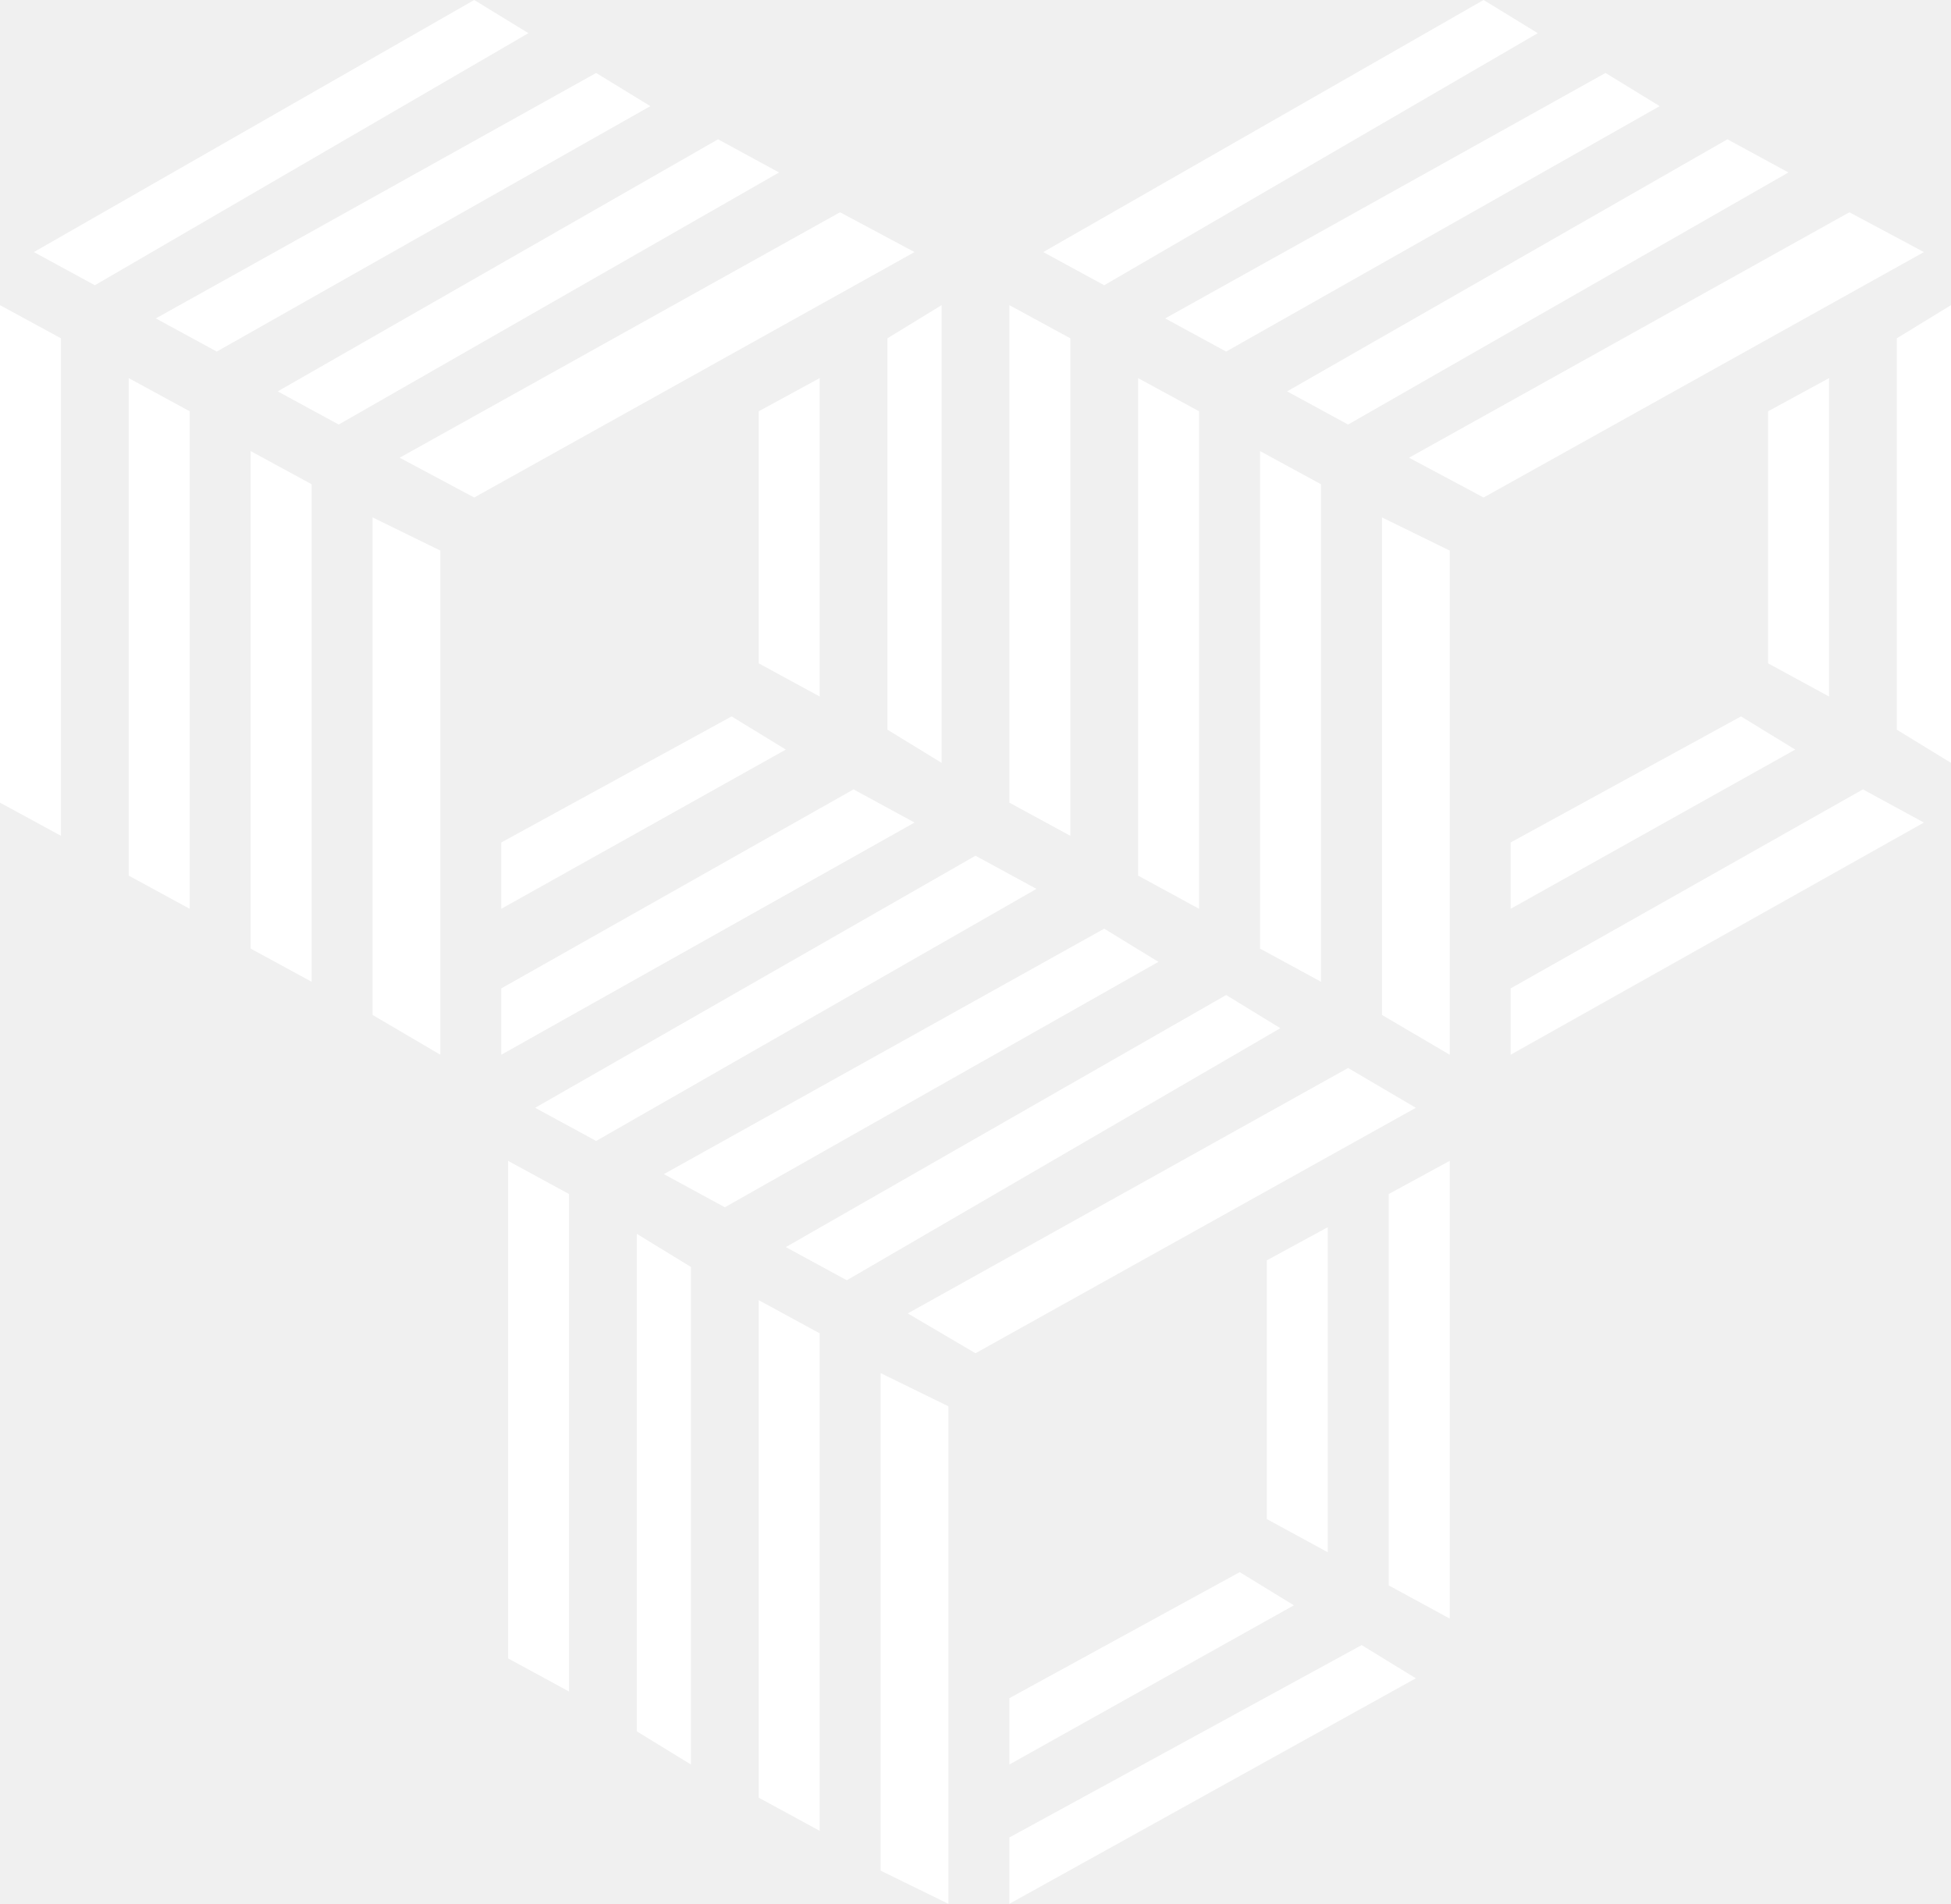
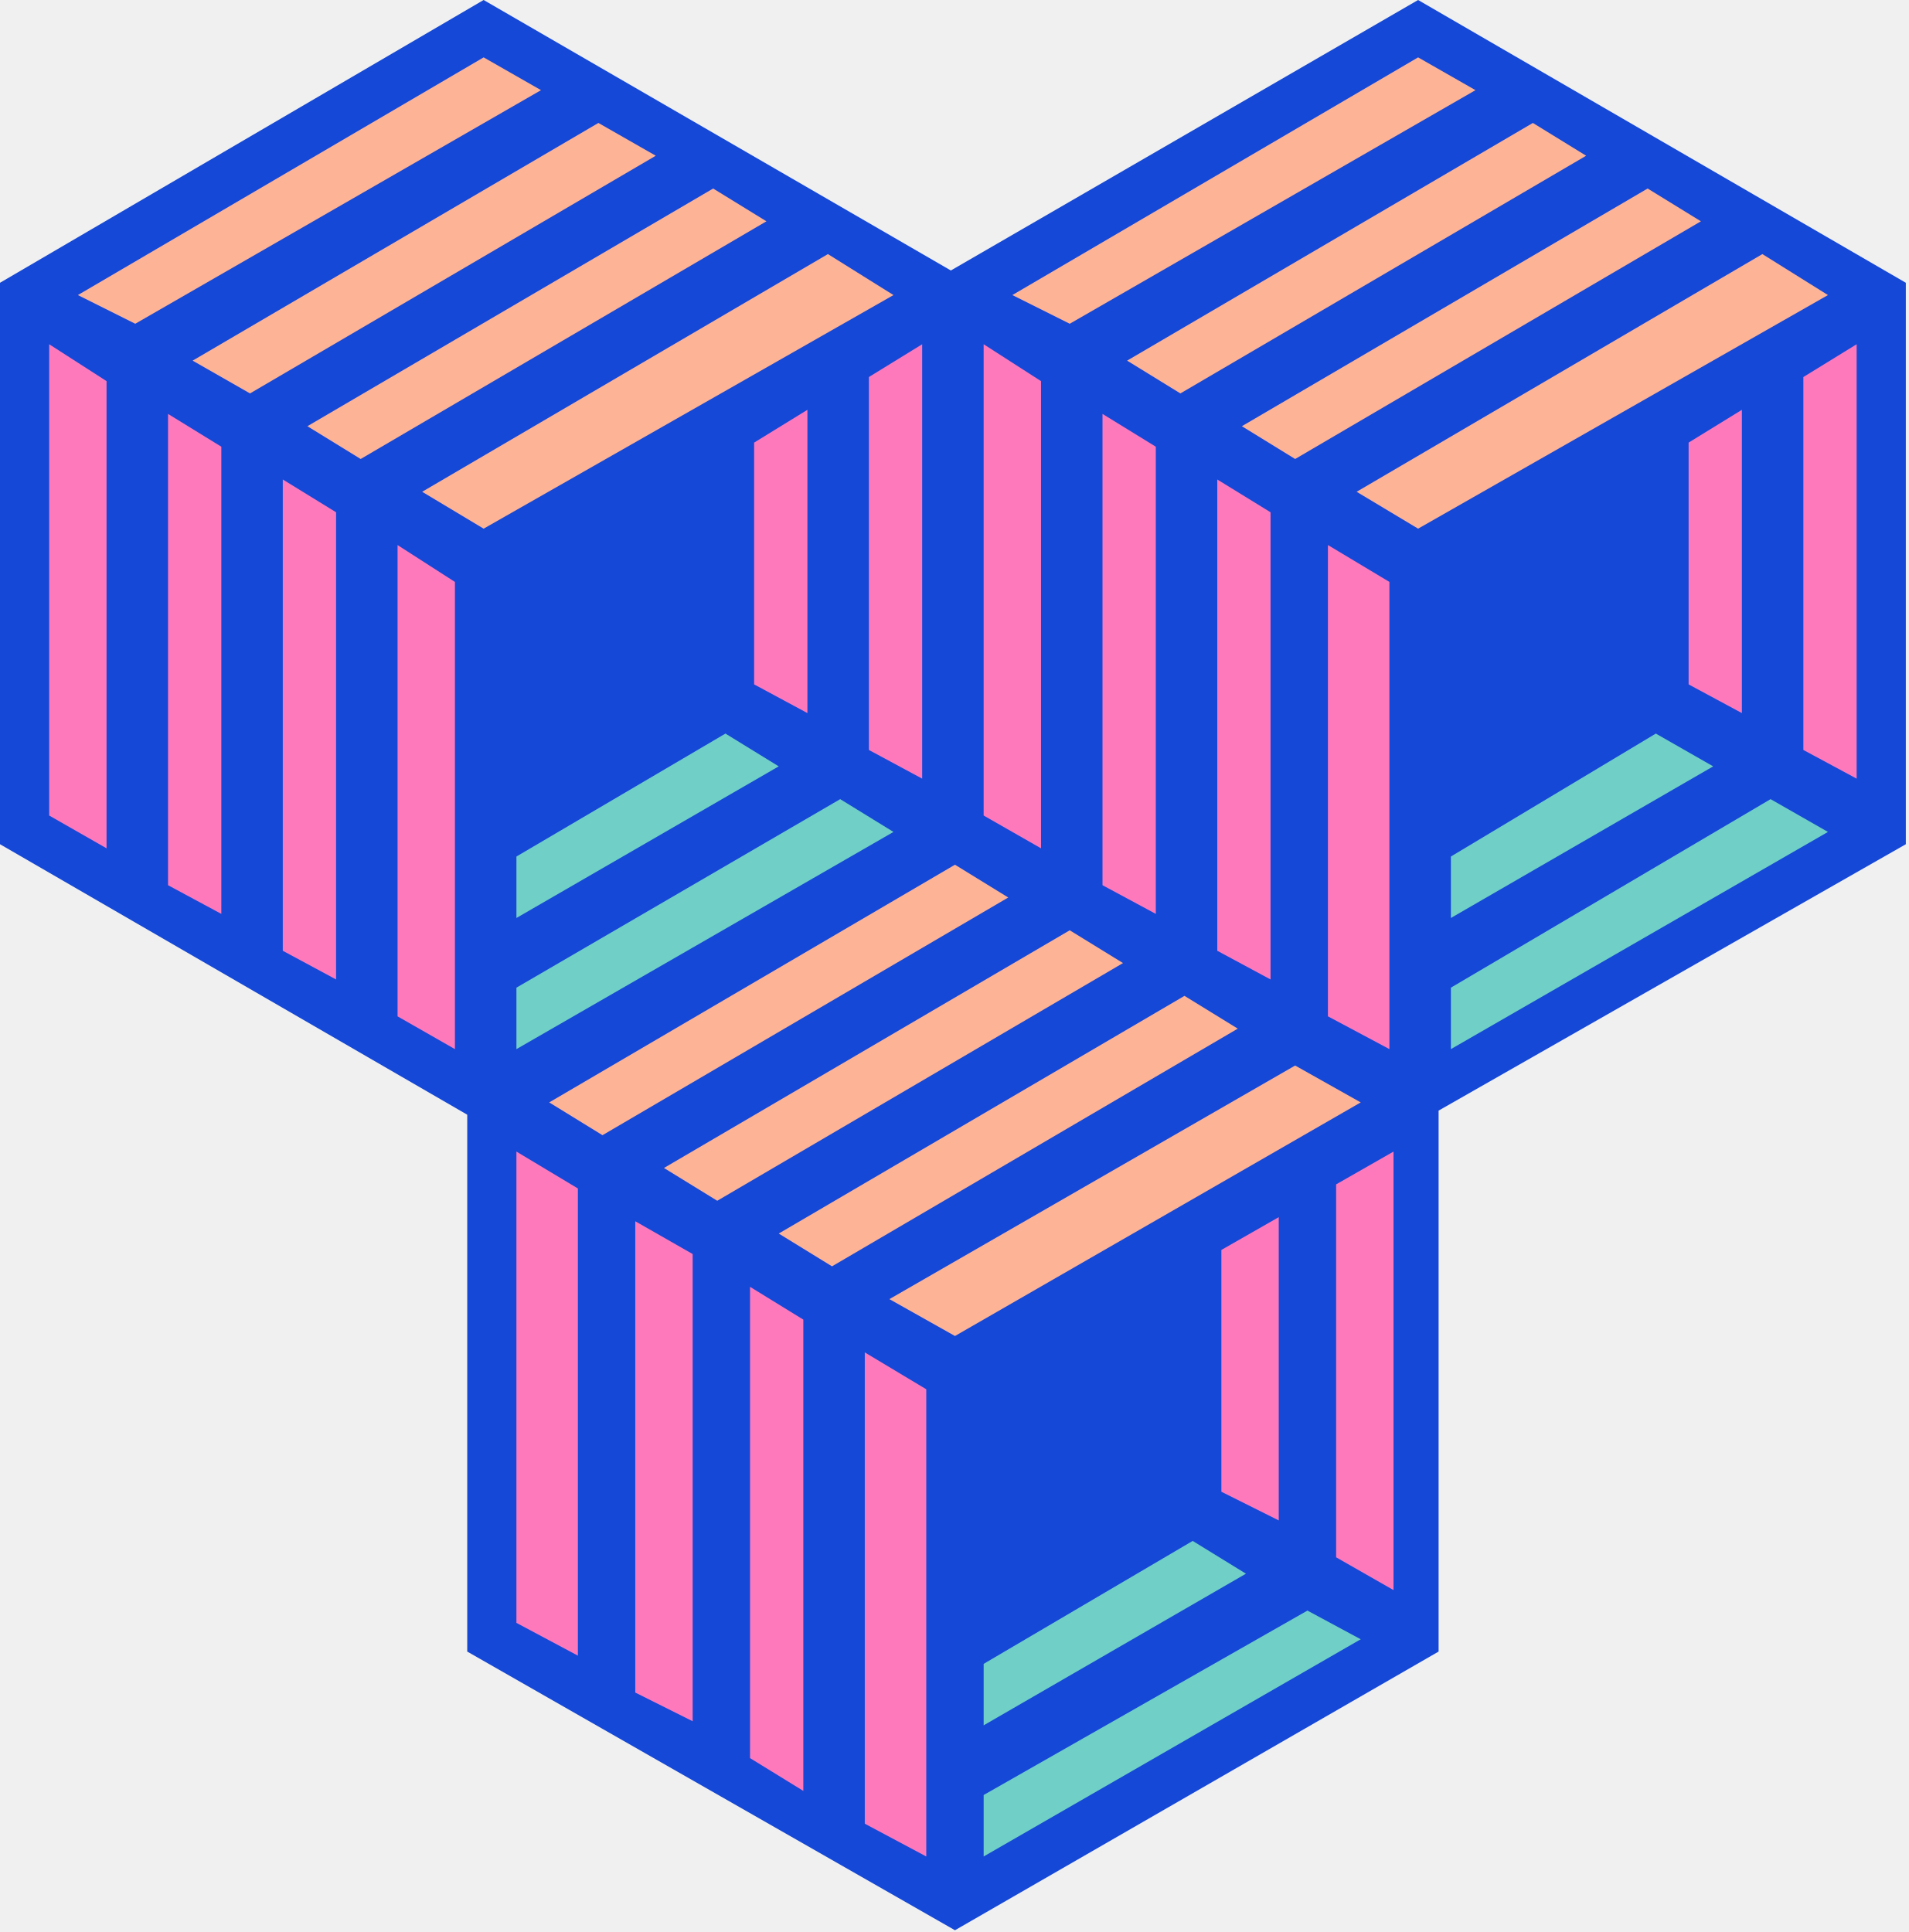
- <svg xmlns="http://www.w3.org/2000/svg" width="830" height="810" viewBox="0 0 830 810" fill="none">
-   <path fill-rule="evenodd" clip-rule="evenodd" d="M642.674 358.432V386.655L763.715 318.92L740.66 304.808L642.674 358.432ZM227.674 471.324L253.611 485.436L440.938 378.188L415 364.077L227.674 471.324ZM170.035 194.739L201.736 211.672L389.062 107.247L357.361 90.314L170.035 194.739ZM118.16 166.516L144.097 180.627L331.424 73.38L305.486 59.268L118.16 166.516ZM66.285 135.47L92.222 149.582L276.667 45.157L253.611 31.045L66.285 135.47ZM14.41 107.247L40.347 121.359L224.792 14.111L201.736 0L14.41 107.247ZM443.819 107.247L469.757 121.359L654.201 14.111L631.146 0L443.819 107.247ZM495.694 135.47L521.632 149.582L706.076 45.157L683.021 31.045L495.694 135.47ZM547.569 166.516L573.507 180.627L760.833 73.38L734.896 59.268L547.569 166.516ZM599.444 194.739L631.146 211.672L818.472 107.247L786.771 90.314L599.444 194.739ZM386.181 558.815L415 575.749L602.326 471.324L573.507 454.39L386.181 558.815ZM334.306 530.592L360.243 544.704L544.688 437.456L521.632 423.345L334.306 530.592ZM282.431 499.547L308.368 513.659L492.812 409.233L469.757 395.122L282.431 499.547ZM830 324.564V129.826L806.944 143.937V310.453L830 324.564ZM616.736 688.641V493.902L590.799 508.014V674.53L616.736 688.641ZM564.861 660.418V522.125L538.924 536.237V646.307L564.861 660.418ZM616.736 448.746V234.251L587.917 220.139V431.812L616.736 448.746ZM561.979 206.028L536.042 191.916V403.589L561.979 417.7V206.028ZM510.104 174.983L484.167 160.871V372.544L510.104 386.655V174.983ZM455.347 143.937L429.41 129.826V341.498L455.347 355.61V143.937ZM400.59 324.564V129.826L377.535 143.937V310.453L400.59 324.564ZM348.715 296.341V160.871L322.778 174.983V282.23L348.715 296.341ZM187.326 448.746V234.251L158.507 220.139V431.812L187.326 448.746ZM132.569 206.028L106.632 191.916V403.589L132.569 417.7V206.028ZM80.694 174.983L54.757 160.871V372.544L80.694 386.655V174.983ZM25.938 143.937L0 129.826V341.498L25.938 355.61V143.937ZM242.083 508.014L216.146 493.902V705.575L242.083 719.686V508.014ZM293.958 539.059L270.903 524.948V736.62L293.958 750.732V539.059ZM348.715 567.282L322.778 553.171V764.843L348.715 778.955V567.282ZM403.472 810V598.328L374.653 584.216V795.889L403.472 810ZM778.125 296.341V160.871L752.188 174.983V282.23L778.125 296.341ZM429.41 781.777V810L602.326 714.042L579.271 699.93L429.41 781.777ZM429.41 722.509V750.732L550.451 682.997L527.396 668.885L429.41 722.509ZM213.264 420.523V448.746L389.062 349.965L363.125 335.854L213.264 420.523ZM213.264 358.432V386.655L334.306 318.92L311.25 304.808L213.264 358.432ZM642.674 420.523V448.746L818.472 349.965L792.535 335.854L642.674 420.523Z" fill="white" />
+ <svg xmlns="http://www.w3.org/2000/svg" width="568" height="575" viewBox="0 0 568 575" fill="none">
+   <path d="M428.113 330.537V491.537L284.189 574.477L139.045 491.537V331.757L0 251.257V84.159L143.924 0L282.969 80.5L422.015 0L567.158 84.159V251.257L428.113 330.537Z" fill="#1548D7" />
+   <path d="M431.773 254.917V273.212L509.833 228.083L492.757 218.326L431.773 254.917ZM292.727 534.227V552.522L404.939 487.878L389.083 479.341L292.727 534.227ZM292.727 495.197V513.492L370.788 468.363L354.932 458.606L292.727 495.197ZM153.682 293.947V312.242L265.894 247.598L250.038 237.841L153.682 293.947ZM153.682 254.917V273.212L231.743 228.083L215.887 218.326L153.682 254.917ZM431.773 293.947V312.242L543.985 247.598L526.909 237.841L431.773 293.947Z" fill="#70CFC6" />
+   <path d="M163.439 328.098L179.295 337.856L300.045 267.113L284.189 257.356L163.439 328.098ZM125.629 146.364L143.924 157.341L265.894 87.818L246.379 75.621L125.629 146.364ZM91.477 126.848L107.333 136.606L228.083 65.864L212.227 56.106L91.477 126.848ZM57.326 107.333L74.401 117.091L195.151 46.349L178.076 36.591L57.326 107.333ZM23.174 87.818L40.25 96.356L161 26.833L143.924 17.076L23.174 87.818ZM301.265 87.818L318.341 96.356L439.09 26.833L422.015 17.076L301.265 87.818ZM335.416 107.333L351.272 117.091L472.022 46.349L456.166 36.591L335.416 107.333ZM369.568 126.848L385.424 136.606L506.174 65.864L490.318 56.106L369.568 126.848ZM403.719 146.364L422.015 157.341L543.984 87.818L524.469 75.621L403.719 146.364ZM264.674 386.644L284.189 397.621L404.939 328.098L385.424 317.121L264.674 386.644ZM231.742 367.128L247.598 376.886L368.348 306.144L352.492 296.386L231.742 367.128ZM197.591 347.613L213.447 357.371L334.197 286.628L318.341 276.871L197.591 347.613Z" fill="#FDB396" />
+   <path d="M552.52 231.742V102.454L536.664 112.212V223.204L552.52 231.742ZM414.695 473.242V342.734L397.619 352.492V463.484L414.695 473.242ZM380.543 452.507V362.25L363.468 372.007V443.969L380.543 452.507ZM413.475 312.242V173.197L395.18 162.22V302.485L413.475 312.242ZM378.104 152.462L362.248 142.704V282.969L378.104 291.507V152.462ZM343.953 132.947L328.096 123.189V263.454L343.953 271.992V132.947ZM309.801 113.432L292.725 102.454V242.719L309.801 252.477V113.432ZM274.43 231.742V102.454L258.574 112.212V223.204L274.43 231.742ZM240.278 212.227V121.97L224.422 131.727V203.689L240.278 212.227ZM135.385 312.242V173.197L118.309 162.22V302.485L135.385 312.242ZM100.013 152.462L84.157 142.704V282.969L100.013 291.507V152.462ZM65.862 132.947L50.006 123.189V263.454L65.862 271.992V132.947ZM31.71 113.432L14.635 102.454V242.719L31.71 252.477V113.432ZM171.975 353.712L153.68 342.734V482.999L171.975 492.757V353.712ZM206.127 373.227L189.051 363.469V503.734L206.127 512.272V373.227ZM239.059 392.742L223.203 382.984V523.249L239.059 533.007V392.742ZM275.65 552.522V413.477L257.354 402.5V542.765L275.65 552.522ZM518.369 212.227V121.97L502.513 131.727V203.689L518.369 212.227Z" fill="#FE79BB" />
</svg>
